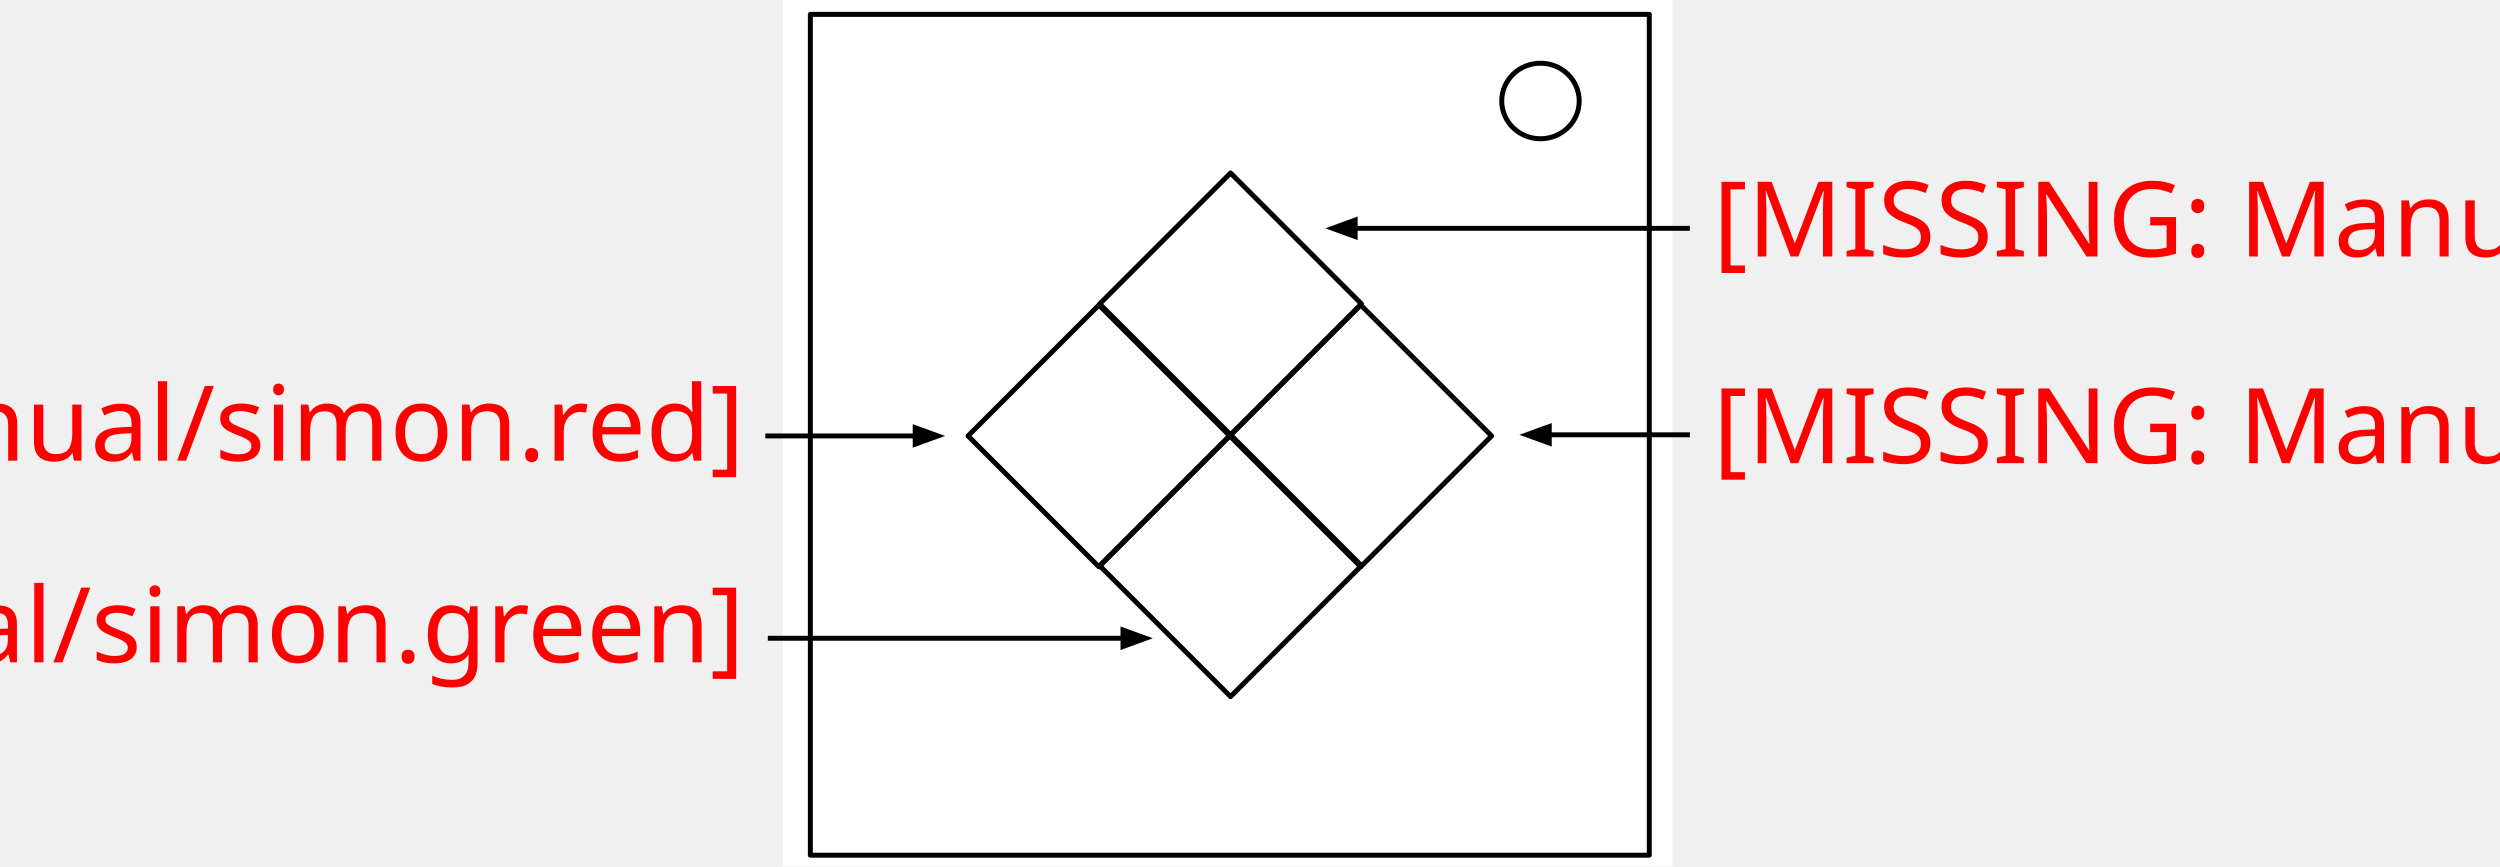
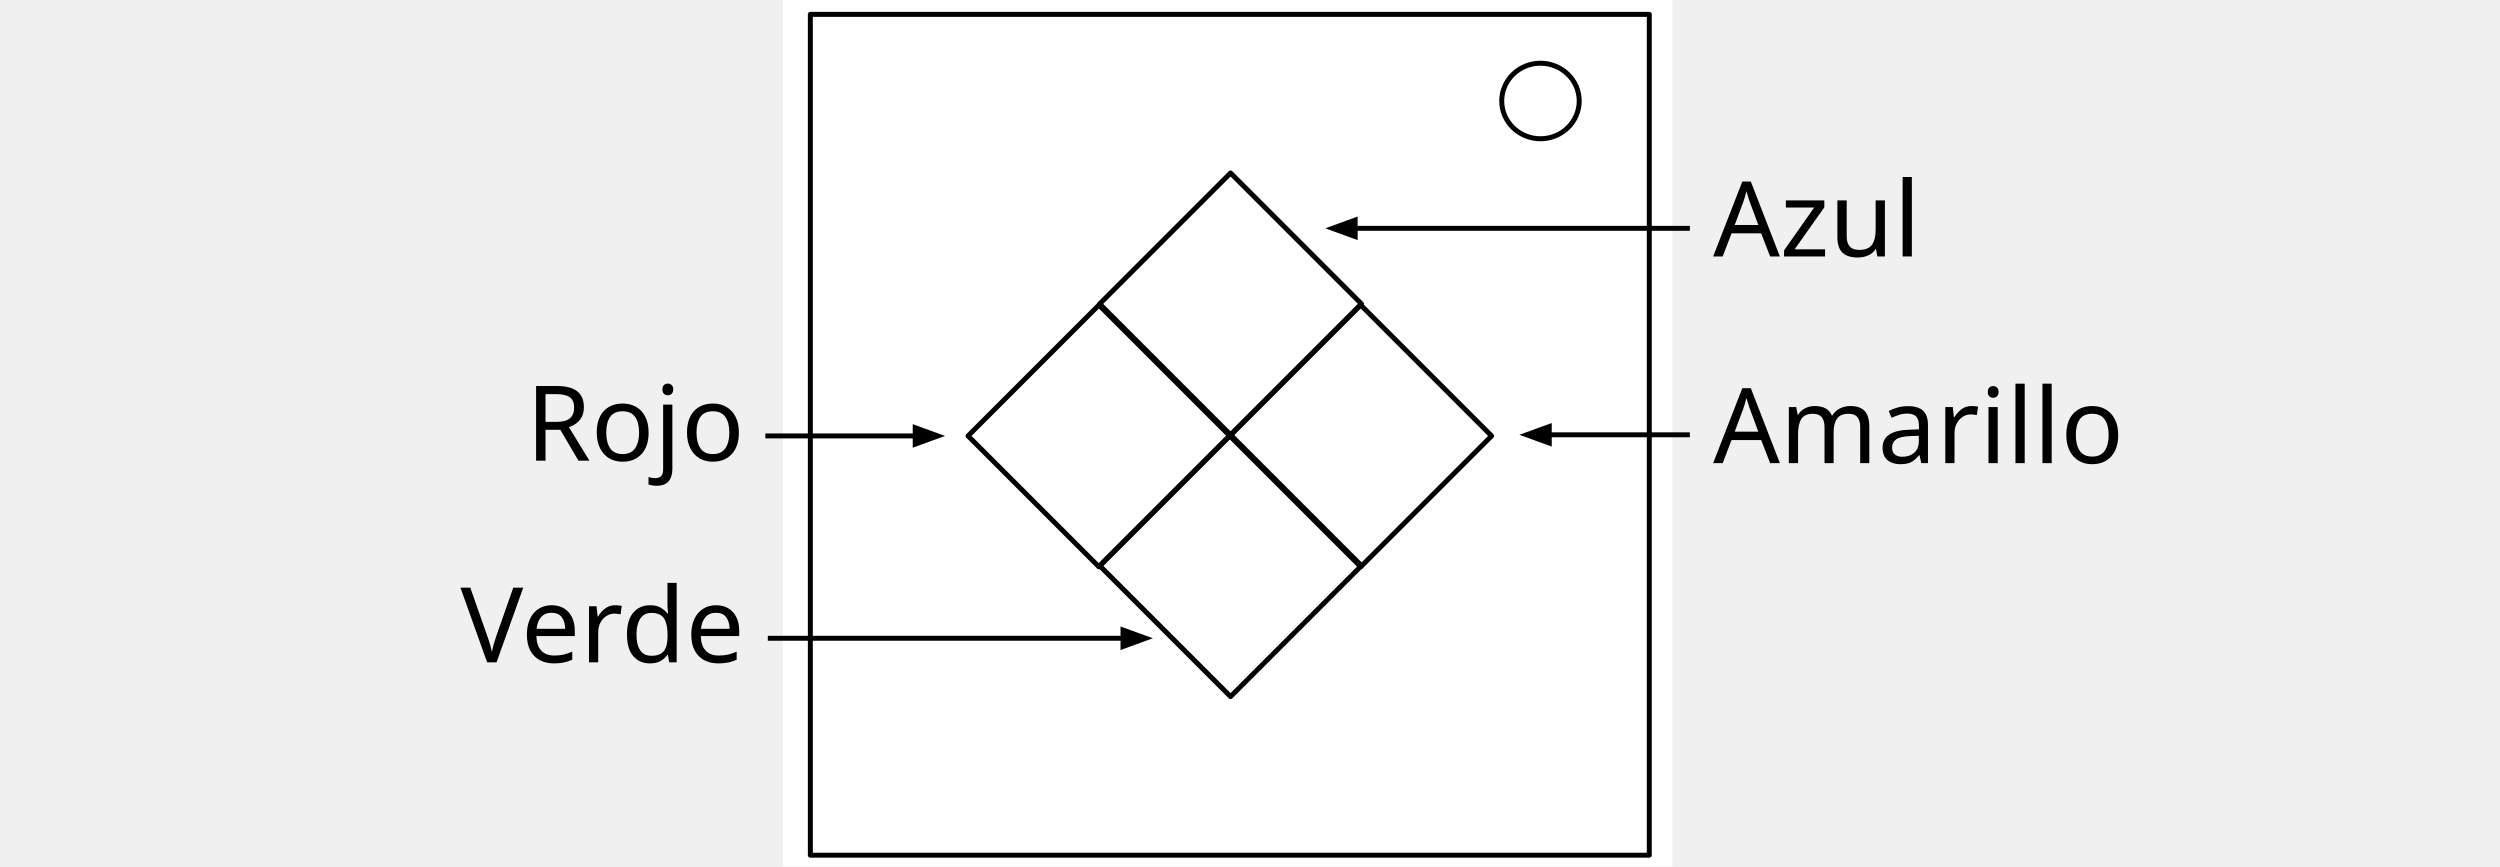
<svg xmlns="http://www.w3.org/2000/svg" version="1.1" viewBox="0.0 0.0 1004.0 348.0" fill="none" stroke="none" stroke-linecap="square" stroke-miterlimit="10">
  <clipPath id="p.0">
    <path d="m0 0l604.0 0l0 348.0l-604.0 0l0 -348.0z" clip-rule="nonzero" />
  </clipPath>
  <g transform="translate(200, 0)" clip-path="url(#p.0)">
    <path fill="#000000" fill-opacity="0.0" d="m0 0l604.0 0l0 348.0l-604.0 0z" fill-rule="nonzero" />
    <path fill="#ffffff" d="m114.36 0l357.291 0l0 347.969l-357.291 0z" fill-rule="nonzero" />
    <path fill="#000000" fill-opacity="0.0" d="m125.438 5.776l336.913 0l0 337.669l-336.913 0z" fill-rule="nonzero" />
    <path stroke="#000000" stroke-width="2.0" stroke-linejoin="round" stroke-linecap="butt" d="m125.438 5.776l336.913 0l0 337.669l-336.913 0z" fill-rule="nonzero" />
    <path fill="#ffffff" d="m403.094 40.554l0 0c0 -8.376 6.966 -15.165 15.559 -15.165l0 0c4.127 0 8.084 1.598 11.002 4.442c2.918 2.844 4.557 6.701 4.557 10.724l0 0c0 8.376 -6.966 15.165 -15.559 15.165l0 0c-8.593 0 -15.559 -6.79 -15.559 -15.165z" fill-rule="nonzero" />
    <path stroke="#000000" stroke-width="2.0" stroke-linejoin="round" stroke-linecap="butt" d="m403.094 40.554l0 0c0 -8.376 6.966 -15.165 15.559 -15.165l0 0c4.127 0 8.084 1.598 11.002 4.442c2.918 2.844 4.557 6.701 4.557 10.724l0 0c0 8.376 -6.966 15.165 -15.559 15.165l0 0c-8.593 0 -15.559 -6.79 -15.559 -15.165z" fill-rule="nonzero" />
    <path fill="#000000" fill-opacity="0.0" d="m241.622 122.045l52.567 -52.567l52.567 52.567l-52.567 52.567z" fill-rule="nonzero" />
    <path stroke="#000000" stroke-width="2.0" stroke-linejoin="round" stroke-linecap="butt" d="m241.622 122.045l52.567 -52.567l52.567 52.567l-52.567 52.567z" fill-rule="nonzero" />
    <path fill="#000000" fill-opacity="0.0" d="m188.761 175.066l52.567 -52.567l52.567 52.567l-52.567 52.567z" fill-rule="nonzero" />
    <path stroke="#000000" stroke-width="2.0" stroke-linejoin="round" stroke-linecap="butt" d="m188.761 175.066l52.567 -52.567l52.567 52.567l-52.567 52.567z" fill-rule="nonzero" />
    <path fill="#000000" fill-opacity="0.0" d="m241.622 227.178l52.567 -52.567l52.567 52.567l-52.567 52.567z" fill-rule="nonzero" />
    <path stroke="#000000" stroke-width="2.0" stroke-linejoin="round" stroke-linecap="butt" d="m241.622 227.178l52.567 -52.567l52.567 52.567l-52.567 52.567z" fill-rule="nonzero" />
    <path fill="#000000" fill-opacity="0.0" d="m293.895 175.066l52.567 -52.567l52.567 52.567l-52.567 52.567z" fill-rule="nonzero" />
    <path stroke="#000000" stroke-width="2.0" stroke-linejoin="round" stroke-linecap="butt" d="m293.895 175.066l52.567 -52.567l52.567 52.567l-52.567 52.567z" fill-rule="nonzero" />
    <path fill="#000000" fill-opacity="0.0" d="m478.651 60.892l95.874 0l0 61.606l-95.874 0z" fill-rule="nonzero" />
    <path fill="#000000" fill-opacity="0.0" d="m478.651 143.808l140.346 0l0 61.606l-140.346 0z" fill-rule="nonzero" />
    <path fill="#000000" fill-opacity="0.0" d="m2.226 142.373l105.134 0l0 65.386l-105.134 0z" fill-rule="nonzero" />
    <path fill="#000000" fill-opacity="0.0" d="m-5.0 223.633l113.354 0l0 65.386l-113.354 0z" fill-rule="nonzero" />
    <path fill="#000000" fill-opacity="0.0" d="m108.354 256.325l154.646 0" fill-rule="nonzero" />
    <path stroke="#000000" stroke-width="2.0" stroke-linejoin="round" stroke-linecap="butt" d="m108.354 256.325l142.646 0" fill-rule="evenodd" />
    <path fill="#000000" stroke="#000000" stroke-width="2.0" stroke-linecap="butt" d="m251.0 259.629l9.076 -3.303l-9.076 -3.303z" fill-rule="evenodd" />
    <path fill="#000000" fill-opacity="0.0" d="m478.651 91.696l-146.425 0" fill-rule="nonzero" />
    <path stroke="#000000" stroke-width="2.0" stroke-linejoin="round" stroke-linecap="butt" d="m478.651 91.696l-134.425 0" fill-rule="evenodd" />
    <path fill="#000000" stroke="#000000" stroke-width="2.0" stroke-linecap="butt" d="m344.226 88.392l-9.076 3.303l9.076 3.303z" fill-rule="evenodd" />
    <path fill="#000000" fill-opacity="0.0" d="m478.651 174.612l-68.472 0" fill-rule="nonzero" />
    <path stroke="#000000" stroke-width="2.0" stroke-linejoin="round" stroke-linecap="butt" d="m478.651 174.612l-56.472 0" fill-rule="evenodd" />
    <path fill="#000000" stroke="#000000" stroke-width="2.0" stroke-linecap="butt" d="m422.178 171.308l-9.076 3.303l9.076 3.303z" fill-rule="evenodd" />
    <path fill="#000000" fill-opacity="0.0" d="m107.36 175.066l72.189 0" fill-rule="nonzero" />
    <path stroke="#000000" stroke-width="2.0" stroke-linejoin="round" stroke-linecap="butt" d="m107.36 175.066l60.189 0" fill-rule="evenodd" />
    <path fill="#000000" stroke="#000000" stroke-width="2.0" stroke-linecap="butt" d="m167.549 178.369l9.076 -3.303l-9.076 -3.303z" fill-rule="evenodd" />
  </g>
-   <text fill="#000000" font-family="sans-serif" text-anchor="start" x="688" y="103" font-size="42px">
-     <tspan fill="#ff0000">[MISSING: Manual/simon.blue]</tspan>
+   <text fill="#000000" font-family="Special Elite" text-anchor="start" x="688" y="103" font-size="42px">
+     <tspan>Azul</tspan>
  </text>
-   <text fill="#000000" font-family="sans-serif" text-anchor="start" x="688" y="186" font-size="42px">
-     <tspan fill="#ff0000">[MISSING: Manual/simon.yellow]</tspan>
+   <text fill="#000000" font-family="Special Elite" text-anchor="start" x="688" y="186" font-size="42px">
+     <tspan>Amarillo</tspan>
  </text>
-   <text fill="#000000" font-family="sans-serif" text-anchor="end" x="299" y="185" font-size="42px">
-     <tspan fill="#ff0000">[MISSING: Manual/simon.red]</tspan>
+   <text fill="#000000" font-family="Special Elite" text-anchor="end" x="299" y="185" font-size="42px">
+     <tspan>Rojo</tspan>
  </text>
-   <text fill="#000000" font-family="sans-serif" text-anchor="end" x="299" y="266" font-size="42px">
-     <tspan fill="#ff0000">[MISSING: Manual/simon.green]</tspan>
+   <text fill="#000000" font-family="Special Elite" text-anchor="end" x="299" y="266" font-size="42px">
+     <tspan>Verde</tspan>
  </text>
</svg>
